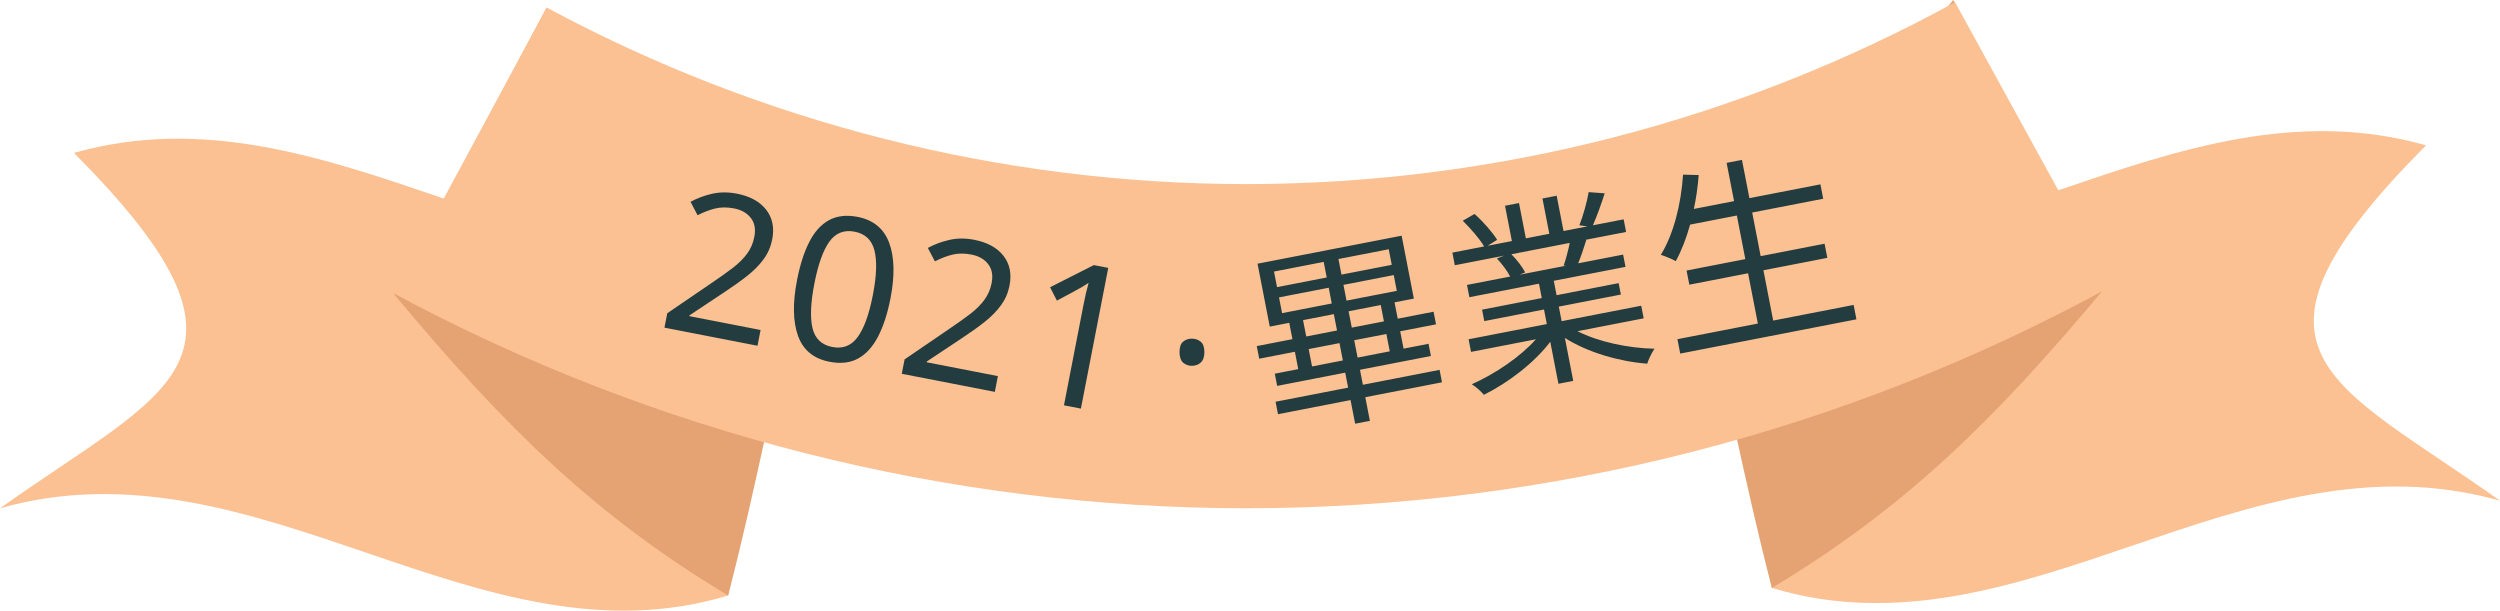
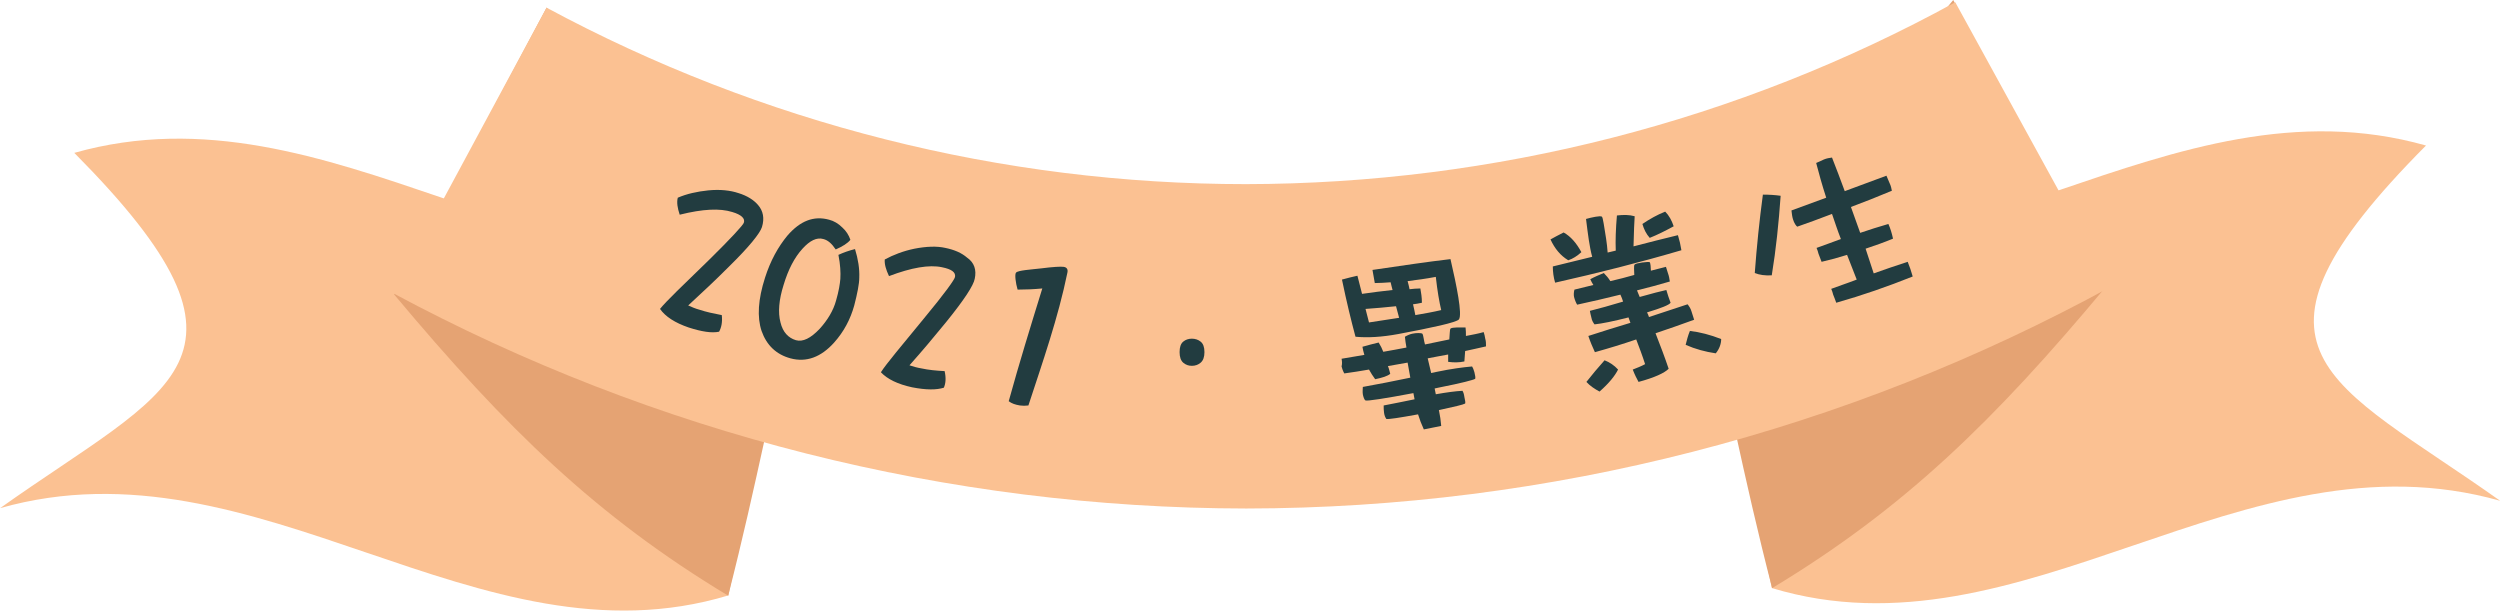
- <svg xmlns="http://www.w3.org/2000/svg" width="647.431" height="158.141" viewBox="0 0 647.431 158.141">
-   <g id="Group_527" data-name="Group 527" transform="translate(-636.284 -1345)">
-     <g id="Group_526" data-name="Group 526" transform="translate(150.221 1207.385)">
-       <path id="Path_41452" data-name="Path 41452" d="M486.063,249.137c66.728-18.9,123.661,42.161,188.563,22.591L693.782,179.7c-64.9,19.567-121.834-41.491-188.563-22.593C558.657,210.852,530.139,217.836,486.063,249.137Z" transform="translate(0 20.108)" fill="#fbc192" />
-       <g id="Group_523" data-name="Group 523" transform="translate(588.13 139.573)">
-         <path id="Path_41453" data-name="Path 41453" d="M617.486,290.74c7.649-29.67,11.414-51.623,19.156-82.568-25.215-16.291-44.342-43.542-66.136-69.7L530.99,212.732C560.147,247.721,583.447,270.316,617.486,290.74Z" transform="translate(-530.99 -138.477)" fill="#e5a373" />
+ <svg xmlns="http://www.w3.org/2000/svg" version="1.1" id="圖層_1" x="0px" y="0px" viewBox="0 0 647.4 158.1" style="enable-background:new 0 0 647.4 158.1;" xml:space="preserve">
+   <style type="text/css">
+ 	.st0{fill:#FBC192;}
+ 	.st1{fill:#E5A373;}
+ 	.st2{enable-background:new    ;}
+ 	.st3{fill:#223C40;}
+ 	.st4{font-family:'DFWaWa-W7-WIN-BF';}
+ 	.st5{font-size:52px;}
+ 	.st6{letter-spacing:1;}
+ </style>
+   <g id="Group_527" transform="translate(-636.284 -1345)">
+     <g id="Group_526" transform="translate(150.221 1207.385)">
+       <path id="Path_41452" class="st0" d="M486.1,269.2c66.7-18.9,123.7,42.2,188.6,22.6l19.2-92c-64.9,19.6-121.8-41.5-188.6-22.6    C558.7,231,530.1,237.9,486.1,269.2z" />
+       <g id="Group_523" transform="translate(588.13 139.573)">
+         <path id="Path_41453" class="st1" d="M86.5,152.3c7.6-29.7,11.4-51.6,19.2-82.6C80.4,53.4,61.3,26.2,39.5,0L0,74.3     C29.2,109.2,52.5,131.8,86.5,152.3z" />
      </g>
-       <path id="Path_41454" data-name="Path 41454" d="M887.331,248.275c-66.729-18.9-123.661,42.158-188.563,22.589l-19.156-92.032c64.9,19.57,121.834-41.488,188.563-22.591C814.737,209.988,843.255,216.972,887.331,248.275Z" transform="translate(246.163 19.012)" fill="#fbc192" />
-       <g id="Group_524" data-name="Group 524" transform="translate(925.775 137.615)">
-         <path id="Path_41455" data-name="Path 41455" d="M698.768,289.876c-7.649-29.668-11.414-51.621-19.156-82.568,25.215-16.291,44.34-43.54,66.136-69.693l39.516,74.255C756.107,246.859,732.807,269.452,698.768,289.876Z" transform="translate(-679.612 -137.615)" fill="#e5a373" />
+       <path id="Path_41454" class="st0" d="M1133.5,267.3c-66.7-18.9-123.7,42.2-188.6,22.6l-19.2-92c64.9,19.6,121.8-41.5,188.6-22.6    C1060.9,229,1089.4,236,1133.5,267.3z" />
+       <g id="Group_524" transform="translate(925.775 137.615)">
+         <path id="Path_41455" class="st1" d="M19.2,152.3C11.5,122.6,7.7,100.6,0,69.7C25.2,53.4,44.3,26.2,66.1,0l39.5,74.3     C76.5,109.2,53.2,131.8,19.2,152.3z" />
      </g>
-       <g id="Group_525" data-name="Group 525" transform="translate(587.798 138.199)">
-         <path id="Path_41456" data-name="Path 41456" d="M935.413,137.872l40.4,73.589a466.733,466.733,0,0,1-224.028,57.457A466.975,466.975,0,0,1,530.844,213.14l39.848-73.894a382.757,382.757,0,0,0,181.1,45.718A382.579,382.579,0,0,0,935.413,137.872Z" transform="translate(-530.844 -137.872)" fill="#fbc192" />
+       <g id="Group_525" transform="translate(587.798 138.199)">
+         <path id="Path_41456" class="st0" d="M404.6,0L445,73.6c-68.7,37.6-145.7,57.4-224,57.5C143.8,131,67.9,111.8,0,75.3L39.8,1.4     c55.7,30,117.9,45.7,181.1,45.7C285.1,47,348.3,30.9,404.6,0z" />
      </g>
    </g>
-     <text id="_2021" data-name="2021" transform="translate(805.908 1429.377) rotate(11)" fill="#223c40" font-size="52" font-family="DFWaWa-W7-WIN-BF, DFWaWaW7-B5" letter-spacing="0.03em">
-       <tspan x="0" y="0">2021</tspan>
-     </text>
-     <text id="_畢業生" data-name=" 畢業生" transform="translate(950.014 1457.617) rotate(-11)" fill="#223c40" font-size="52" font-family="DFWaWa-W7-WIN-BF, DFWaWaW7-B5" letter-spacing="0.03em">
-       <tspan x="0" y="0" xml:space="preserve"> 畢業生</tspan>
-     </text>
-     <text id="_." data-name="." transform="translate(938 1439)" fill="#223c40" font-size="52" font-family="DFWaWa-W7-WIN-BF, DFWaWaW7-B5" letter-spacing="0.03em">
-       <tspan x="0" y="0">.</tspan>
-     </text>
+     <g>
+       <g class="st2">
+         <path class="st3" d="M833.6,1403.8c-0.5,1.6-3.3,5.1-8.5,10.2c-4.1,4.1-6.3,6.1-10.6,10.1c0.9,0.4,1.8,0.8,2.9,1.1     c1.8,0.6,3.7,1,5.8,1.4c0.2,1.8-0.1,3.2-0.7,4.3c-1.9,0.4-4.5,0-7.9-1.1c-3.5-1.2-6-2.8-7.4-4.8c1.6-2,5.9-6.1,12.6-12.6     c5.9-5.8,8.9-9.1,9.1-9.7c0.4-1.1-0.6-2.1-3-2.8c-3.2-1-7.6-0.8-13.6,0.7c-0.6-1.8-0.8-3.2-0.5-4.4c2.3-1,5-1.6,7.9-1.9     c3.1-0.3,5.7,0,7.8,0.7c2.3,0.7,4,1.8,5.1,3.1C833.9,1399.6,834.3,1401.5,833.6,1403.8z" />
+         <path class="st3" d="M857.5,1424.1c-1,3.6-2.7,6.8-5.2,9.6c-3.4,3.8-7.2,5.2-11.3,4.1c-3.7-1-6.2-3.4-7.5-7.1     c-1.2-3.6-0.9-8.2,0.9-13.8c1.4-4.4,3.4-8,5.8-10.9c3.3-3.8,6.8-5.2,10.8-4.1c1.2,0.3,2.4,1,3.4,2c1,0.9,1.7,2,2.1,3.2     c-0.7,0.9-2,1.7-3.8,2.5c-1-1.5-2-2.4-3.2-2.7c-1.7-0.5-3.5,0.4-5.4,2.5c-2.1,2.3-3.7,5.4-4.9,9.4c-1.2,3.8-1.5,7.1-0.8,9.7     c0.6,2.5,2,4,4,4.6c1.8,0.5,3.8-0.5,6.1-2.9c2.1-2.3,3.6-4.8,4.3-7.4c0.7-2.4,1-4.3,1.1-5.6c0.1-1.6,0-3.7-0.5-6.2     c1.3-0.6,2.7-1.1,4.3-1.5c0.8,2.6,1.2,5.1,1.1,7.4C858.8,1418.5,858.3,1421,857.5,1424.1z" />
+         <path class="st3" d="M888.7,1417.2c-0.3,1.7-2.7,5.4-7.4,11.2c-3.7,4.5-5.6,6.8-9.5,11.2c0.9,0.3,1.9,0.6,3.1,0.8     c1.8,0.4,3.9,0.6,6,0.7c0.4,1.7,0.3,3.2-0.2,4.3c-1.9,0.6-4.6,0.6-8.2-0.1c-3.7-0.8-6.4-2.1-8.1-3.9c1.4-2.2,5.3-6.8,11.2-14     c5.3-6.4,7.9-10,8-10.7c0.2-1.2-0.9-2-3.4-2.5c-3.3-0.7-7.9,0.1-13.7,2.3c-0.8-1.7-1.2-3.1-1.1-4.3c2.2-1.2,4.8-2.2,7.7-2.8     c3.1-0.6,5.8-0.7,8-0.2c2.4,0.5,4.2,1.3,5.6,2.5C888.6,1413,889.2,1414.9,888.7,1417.2z" />
+         <path class="st3" d="M912.7,1415.6c-2.4,11.7-6.4,23.1-10.1,34.4c-0.8,0.1-1.5,0.1-2.2,0c-1.2-0.2-2.1-0.5-2.9-1.1     c2.7-9.8,5.7-19.5,8.7-29.2c-2.1,0.2-4.3,0.3-6.4,0.3c-0.5-1.7-0.8-4-0.4-4.4c0.5-0.6,3.9-0.8,6.5-1.1c3.1-0.4,5.1-0.5,5.8-0.4     C912.5,1414.2,912.9,1414.7,912.7,1415.6z" />
+       </g>
+     </g>
+     <g>
+       <g class="st2">
+         <path class="st3" d="M996.4,1418.1c-1.4,0.1-2.8,0.2-4.1,0.2c-0.2-1.2-0.4-2.3-0.6-3.4c7.5-1.1,14.2-2.1,20.2-2.8     c1.6,6.9,3.1,14.3,2.2,15.6c-0.6,0.8-7.2,2.2-15.7,3.8c-4.3,0.8-8,1-11.1,0.7c-1.1-4.1-2.3-9-3.5-14.8c1.4-0.4,2.7-0.7,4-1     c0.4,1.6,0.8,3.1,1.2,4.7c2.6-0.4,5.3-0.7,7.9-1C996.7,1419.5,996.6,1418.8,996.4,1418.1z M983.7,1437.9c2.4-0.4,3.5-0.6,5.9-1     c-0.2-0.7-0.4-1.4-0.5-2.1c1.5-0.4,2.8-0.8,4.2-1.1c0.5,0.8,0.9,1.6,1.2,2.4c2.1-0.4,4.1-0.7,6-1.1c-0.2-1-0.3-1.9-0.4-2.8     c0.7-0.4,1.4-0.7,2-0.8c0.9-0.2,2.2-0.2,2.5,0c0.3,0.3,0.4,1.9,0.7,2.8c2.5-0.5,3.8-0.8,6.3-1.3c0.1-1,0.1-2.6,0.3-2.8     c0.4-0.4,2.7-0.3,3.9-0.3c0.1,0.7,0.1,1.5,0.1,2.2c1.6-0.3,3.2-0.6,4.6-1c0.2,0.7,0.3,1,0.4,1.7c0.2,0.6,0.2,1.3,0.2,2     c-2.1,0.5-3.2,0.7-5.4,1.2c-0.1,0.9-0.1,1.8-0.2,2.7c-1.4,0.3-2.8,0.3-4.2,0.1c0-0.7,0-1.3,0-1.9c-1.8,0.3-3.6,0.7-5.3,1     c0.3,1.3,0.6,2.5,0.9,3.8c0.6-0.1,0.9-0.2,1.4-0.3c3.8-0.8,6.9-1.2,9.2-1.4c0.2,0.3,0.4,0.8,0.6,1.5c0.2,0.8,0.3,1.4,0.2,1.7     c-0.5,0.3-3.5,1.1-9.1,2.2c-0.6,0.1-0.8,0.2-1.4,0.3c0.1,0.6,0.2,0.9,0.3,1.5c2.8-0.5,5.1-0.8,6.9-0.9c0.2,0.3,0.4,0.8,0.5,1.6     c0.2,0.9,0.3,1.4,0.2,1.7c-0.5,0.3-2.7,0.8-6.8,1.7c0.3,1.4,0.5,2.8,0.6,4.1c-1.8,0.4-2.7,0.5-4.5,0.9c-0.6-1.3-1.1-2.6-1.5-3.9     c-4.9,0.9-7.6,1.3-8.2,1.2c-0.3-0.4-0.5-0.9-0.6-1.6c-0.1-0.6-0.1-1.3-0.1-1.9c2.5-0.5,5.2-1,8-1.6c-0.1-0.5-0.2-1.1-0.3-1.6     c-7.4,1.4-12,2.1-12.4,1.9c-0.3-0.1-0.6-1-0.7-1.6c-0.1-0.7,0-1.4,0-1.9c3.9-0.7,8-1.5,12.3-2.4c-0.2-1.3-0.5-2.6-0.7-3.9     c-1.7,0.3-3.4,0.6-5.1,0.9c0.3,0.7,0.4,1.3,0.6,2c-0.7,0.6-2,1-3.9,1.4c-0.6-0.8-1.1-1.6-1.6-2.5c-2.2,0.4-4.3,0.7-6.4,1     c-0.4-0.7-0.6-1.4-0.7-1.8C983.9,1439.1,983.8,1438.5,983.7,1437.9z M989.9,1425c0.3,1.1,0.6,2.3,0.9,3.5     c2.7-0.4,5.3-0.8,7.8-1.2c-0.3-1-0.5-2-0.8-3C995.1,1424.6,992.5,1424.8,989.9,1425z M1002.8,1426.6c2.3-0.4,4.6-0.8,6.7-1.3     c-0.5-2.1-1-5-1.4-8.6c-2.6,0.5-5,0.8-7.3,1.1c0.2,0.8,0.4,1.5,0.5,2.1c0.9-0.1,1.8-0.2,2.8-0.2c0.2,1.1,0.4,2.3,0.4,3.7     c-0.8,0.2-1.6,0.3-2.3,0.4C1002.4,1424.6,1002.6,1425.6,1002.8,1426.6z" />
+         <path class="st3" d="M1041.2,1405.2c1.8,1,3.3,2.7,4.6,5.1c-1.1,1-2.2,1.7-3.4,2.1c-2-1.2-3.5-3-4.6-5.4     C1038.7,1406.5,1039.8,1405.9,1041.2,1405.2z M1047,1401.7c1.4-0.4,3.7-0.9,4.1-0.6c0.3,0.2,0.6,2.7,1.1,5.7     c0.2,1.2,0.3,2.4,0.4,3.6c0.7-0.2,1.4-0.3,2.1-0.5c-0.1-2.6,0-5.6,0.3-9.1c1.7-0.2,3.2-0.2,4.6,0.2c-0.1,1.3-0.2,3.9-0.3,7.8     c3.9-1,7.7-2,11.5-2.9c0.4,1.3,0.7,2.6,0.9,3.9c-10.9,3.2-21.6,5.9-32.7,8.4c-0.4-1.3-0.6-2.8-0.6-4.2c3.4-0.8,6.8-1.7,10.2-2.5     C1047.9,1409,1047.5,1405.7,1047,1401.7z M1044,1420c1.6-0.4,3.3-0.8,4.9-1.2c-0.3-0.5-0.6-1-0.8-1.5c1.1-0.6,2.3-1.1,3.5-1.6     c0.7,0.7,1.2,1.3,1.7,2.1c2.1-0.5,4.2-1,6.2-1.6c0-0.9-0.2-2.5,0.1-2.7c0.3-0.4,3.6-0.8,3.9-0.6c0.2,0.2,0.3,1.5,0.3,2.2     c1.3-0.3,2.6-0.7,3.9-1c0.2,0.7,0.3,1,0.5,1.6c0.3,0.8,0.4,1.5,0.5,2.2c-2.8,0.8-5.6,1.6-8.5,2.3c0.2,0.6,0.5,1.1,0.7,1.7     c3.2-0.9,5.5-1.5,6.9-1.8c0.4,1.3,0.6,2,1.1,3.3c-0.4,0.6-2.5,1.4-6.1,2.5c0.2,0.4,0.4,0.8,0.5,1.2c3.3-1.1,6.7-2.2,10-3.3     c0.4,0.5,0.8,1.1,1,1.8c0.3,0.9,0.4,1.3,0.7,2.2c-3.3,1.2-6.7,2.4-10,3.5c1.2,3.1,2.4,6.2,3.4,9.2c-1.1,1.1-3.7,2.3-7.8,3.4     c-0.5-0.9-1-1.9-1.5-3.2c1-0.4,2.1-0.8,3.2-1.4c-0.7-2.2-1.5-4.3-2.3-6.4c-3.5,1.2-7.1,2.3-10.7,3.3c-0.6-1.3-1.2-2.7-1.7-4.2     c3.6-1.2,7.3-2.3,10.9-3.4c-0.2-0.5-0.3-0.9-0.5-1.4c-3.9,1-6.9,1.6-8.8,1.8c-0.3-0.4-0.7-1-0.8-1.7c-0.2-0.7-0.3-1.3-0.4-1.8     c2.4-0.6,5.3-1.4,8.6-2.4c-0.2-0.6-0.4-1.2-0.7-1.8c-3.7,0.9-7.4,1.8-11.2,2.6c-0.3-0.5-0.6-1.2-0.8-2     C1043.8,1421.5,1043.8,1420.7,1044,1420z M1051.8,1438.3c1.3,0.5,2.5,1.3,3.5,2.4c-0.8,1.6-2.3,3.5-4.8,5.7     c-1.3-0.7-2.5-1.5-3.4-2.5C1048.6,1442,1050.1,1440.2,1051.8,1438.3z M1067.5,1399.8c1,1,1.7,2.3,2.2,3.8c-2.2,1.2-4.2,2.2-6.2,3     c-0.9-1-1.5-2.2-1.9-3.6C1063.5,1401.7,1065.5,1400.6,1067.5,1399.8z M1073.9,1430.7c2.6,0.3,5.3,1,8.1,2.1     c0,1.3-0.5,2.6-1.4,3.7c-2.7-0.4-5.3-1.1-7.8-2.2C1073.1,1433.1,1073.4,1431.9,1073.9,1430.7z" />
+         <path class="st3" d="M1092.8,1395.4c1.7,0,3.2,0.1,4.6,0.3c-0.5,7.1-1.2,13.9-2.3,20.6c-1.7,0.1-3.2-0.1-4.4-0.6     C1091.2,1408.9,1091.9,1402.1,1092.8,1395.4z M1100.2,1399.5c3-1.1,6-2.2,9-3.3c-1.1-3.4-1.9-6.3-2.6-9c0.7-0.3,1.4-0.6,2-0.9     c0.7-0.3,1.4-0.4,2.1-0.5c1.1,2.8,2.2,5.7,3.3,8.7c3.6-1.3,7.2-2.7,10.8-4c0.3,0.8,0.5,1.1,0.8,1.9c0.4,0.8,0.5,1.5,0.6,2     c-3.8,1.6-7.4,3-10.6,4.2c0.8,2.2,1.6,4.5,2.4,6.7c2.4-0.8,4.8-1.6,7.3-2.3c0.5,1.1,0.9,2.4,1.2,3.8c-2.4,1-4.7,1.8-7.1,2.6     c0.7,2.1,1.4,4.3,2.1,6.4c2.8-1,5.7-2,8.8-3c0.5,1.2,0.9,2.4,1.3,3.8c-6.5,2.6-13.1,4.9-19.8,6.8c-0.3-0.9-0.5-1.3-0.8-2.1     c-0.1-0.5-0.3-1-0.5-1.5c2.1-0.8,4.3-1.5,6.6-2.4c-0.9-2.3-1.7-4.4-2.5-6.4c-2.2,0.7-4.4,1.3-6.6,1.8c-0.3-0.8-0.5-1.3-0.8-2.1     c-0.1-0.5-0.3-1-0.5-1.5c2-0.7,4.1-1.5,6.3-2.3c-0.9-2.3-1.6-4.5-2.3-6.5c-3.4,1.3-6.4,2.4-9,3.3c-0.3-0.2-0.8-0.9-1.1-1.9     C1100.4,1401.2,1100.3,1400.4,1100.2,1399.5z" />
+       </g>
+     </g>
+     <text transform="matrix(1 0 0 1 938 1439)" class="st3 st4 st5 st6">.</text>
  </g>
</svg>
